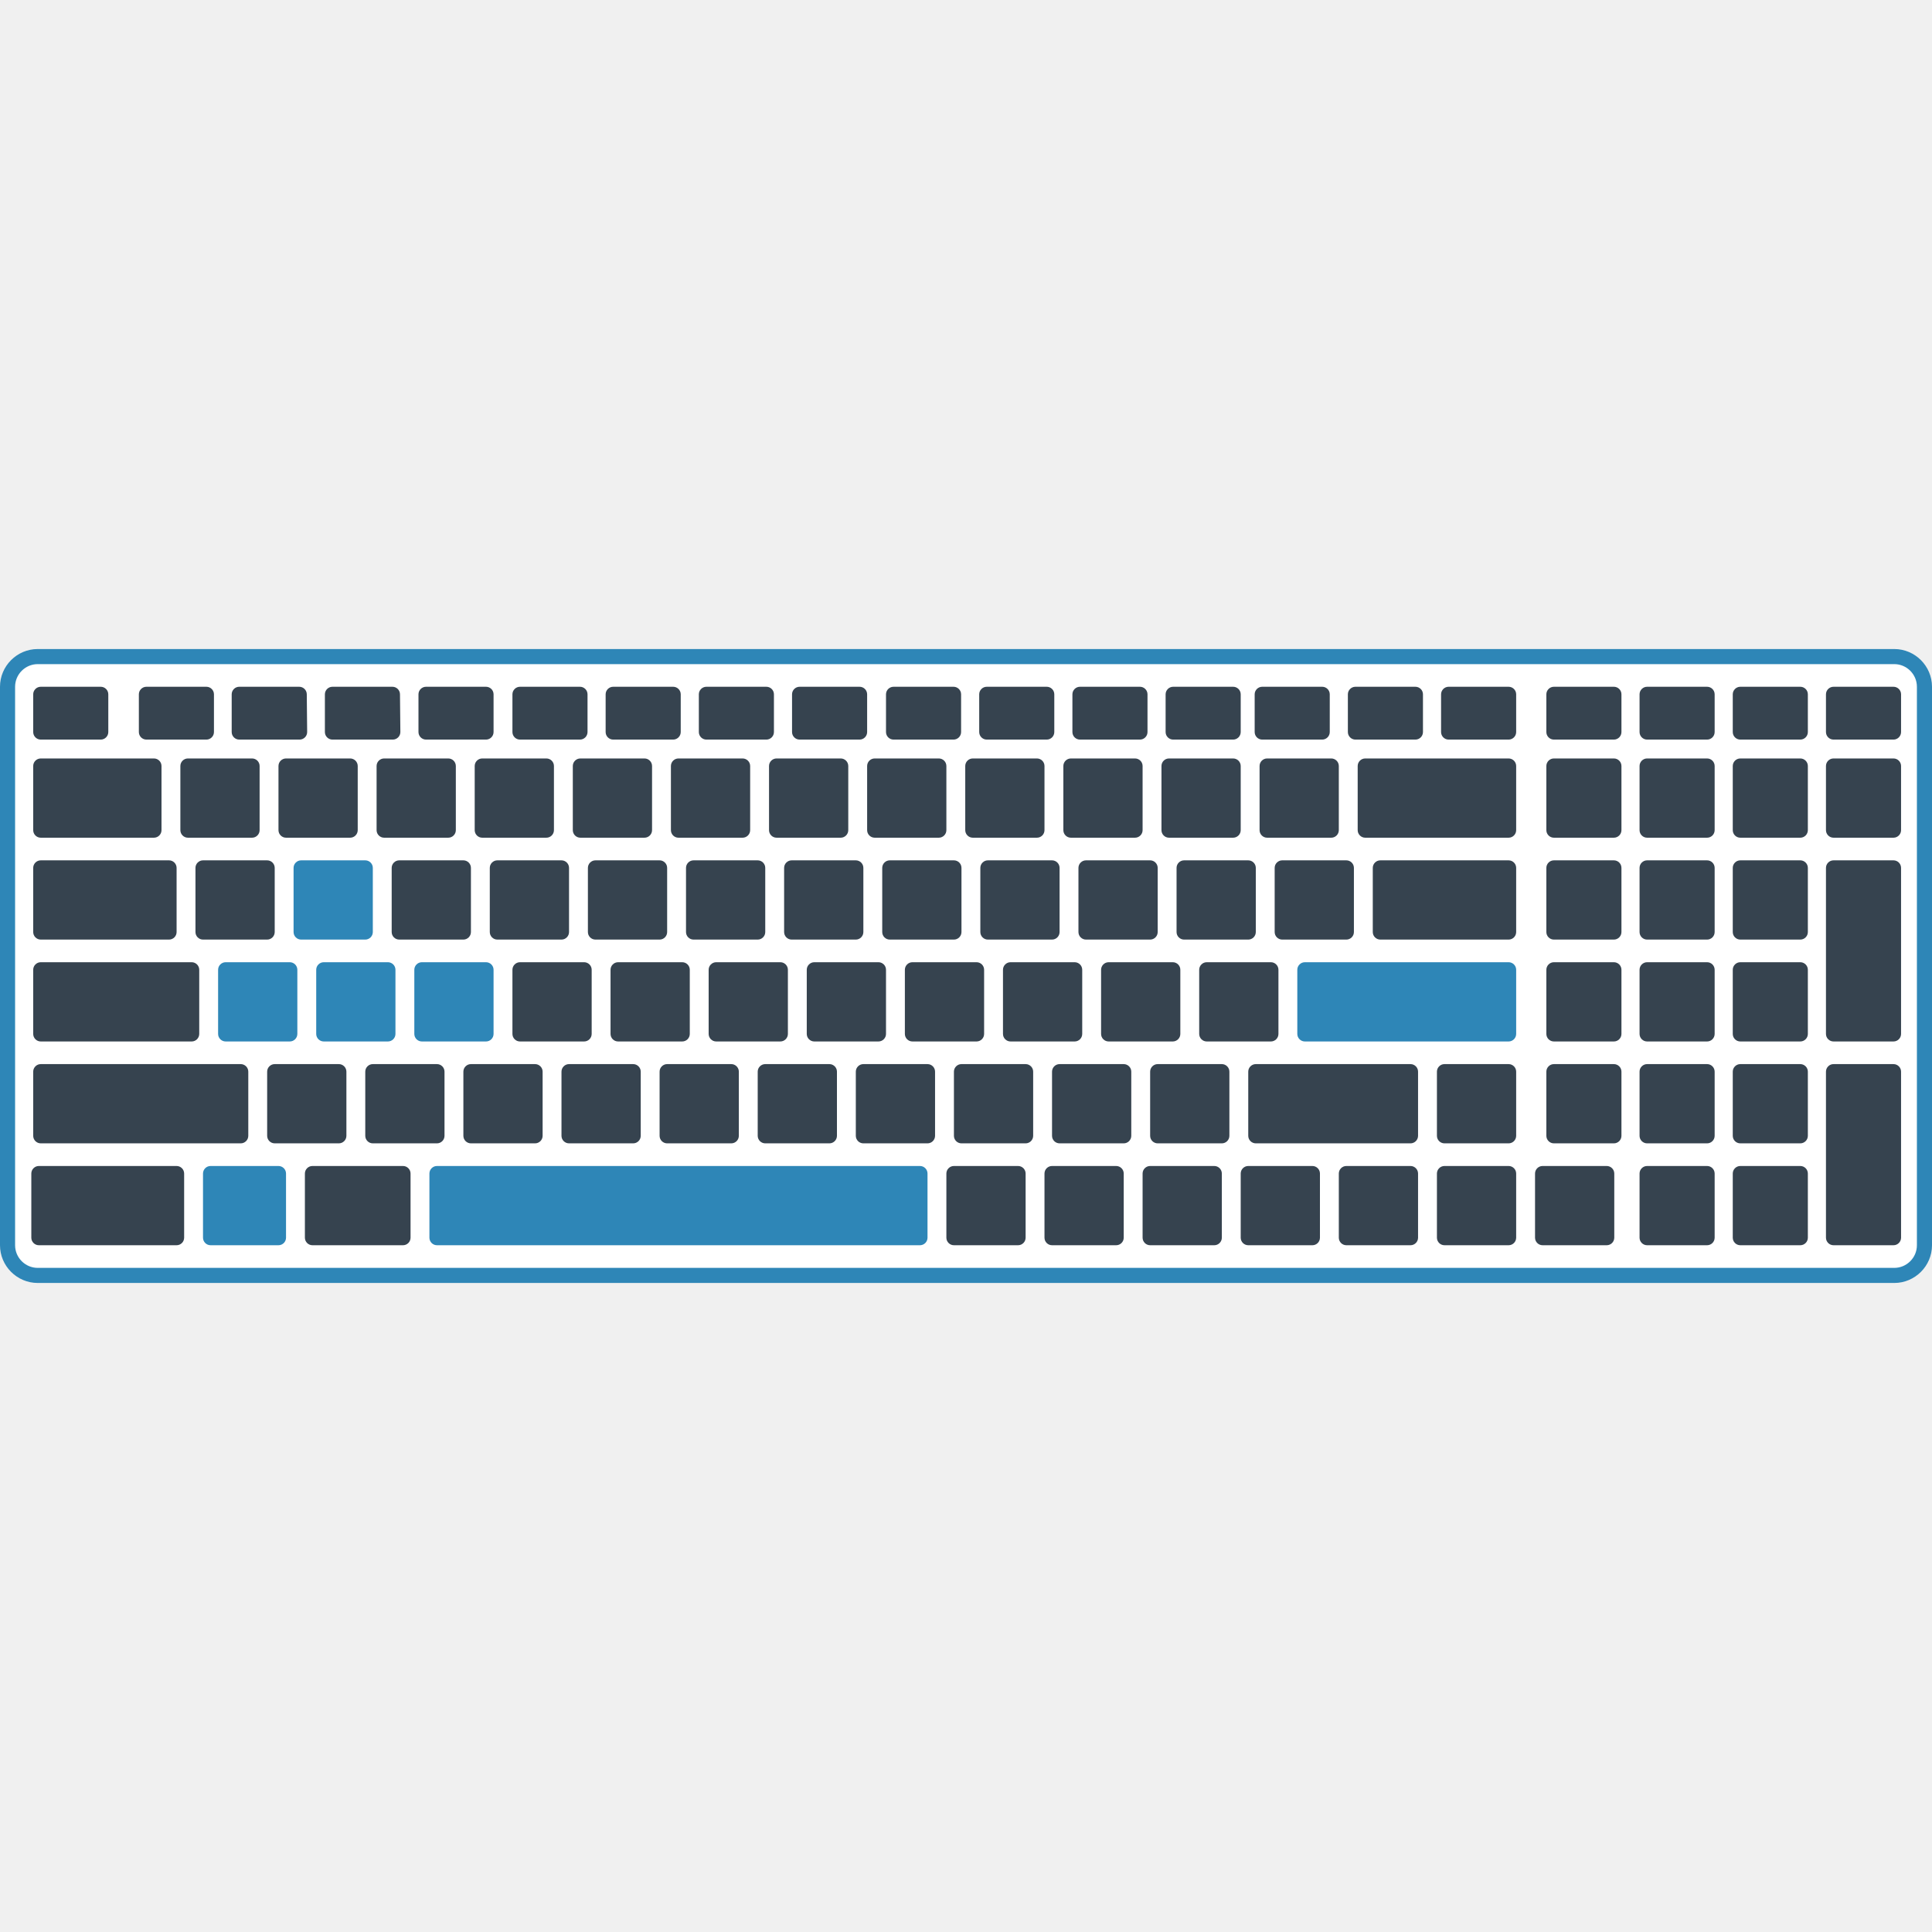
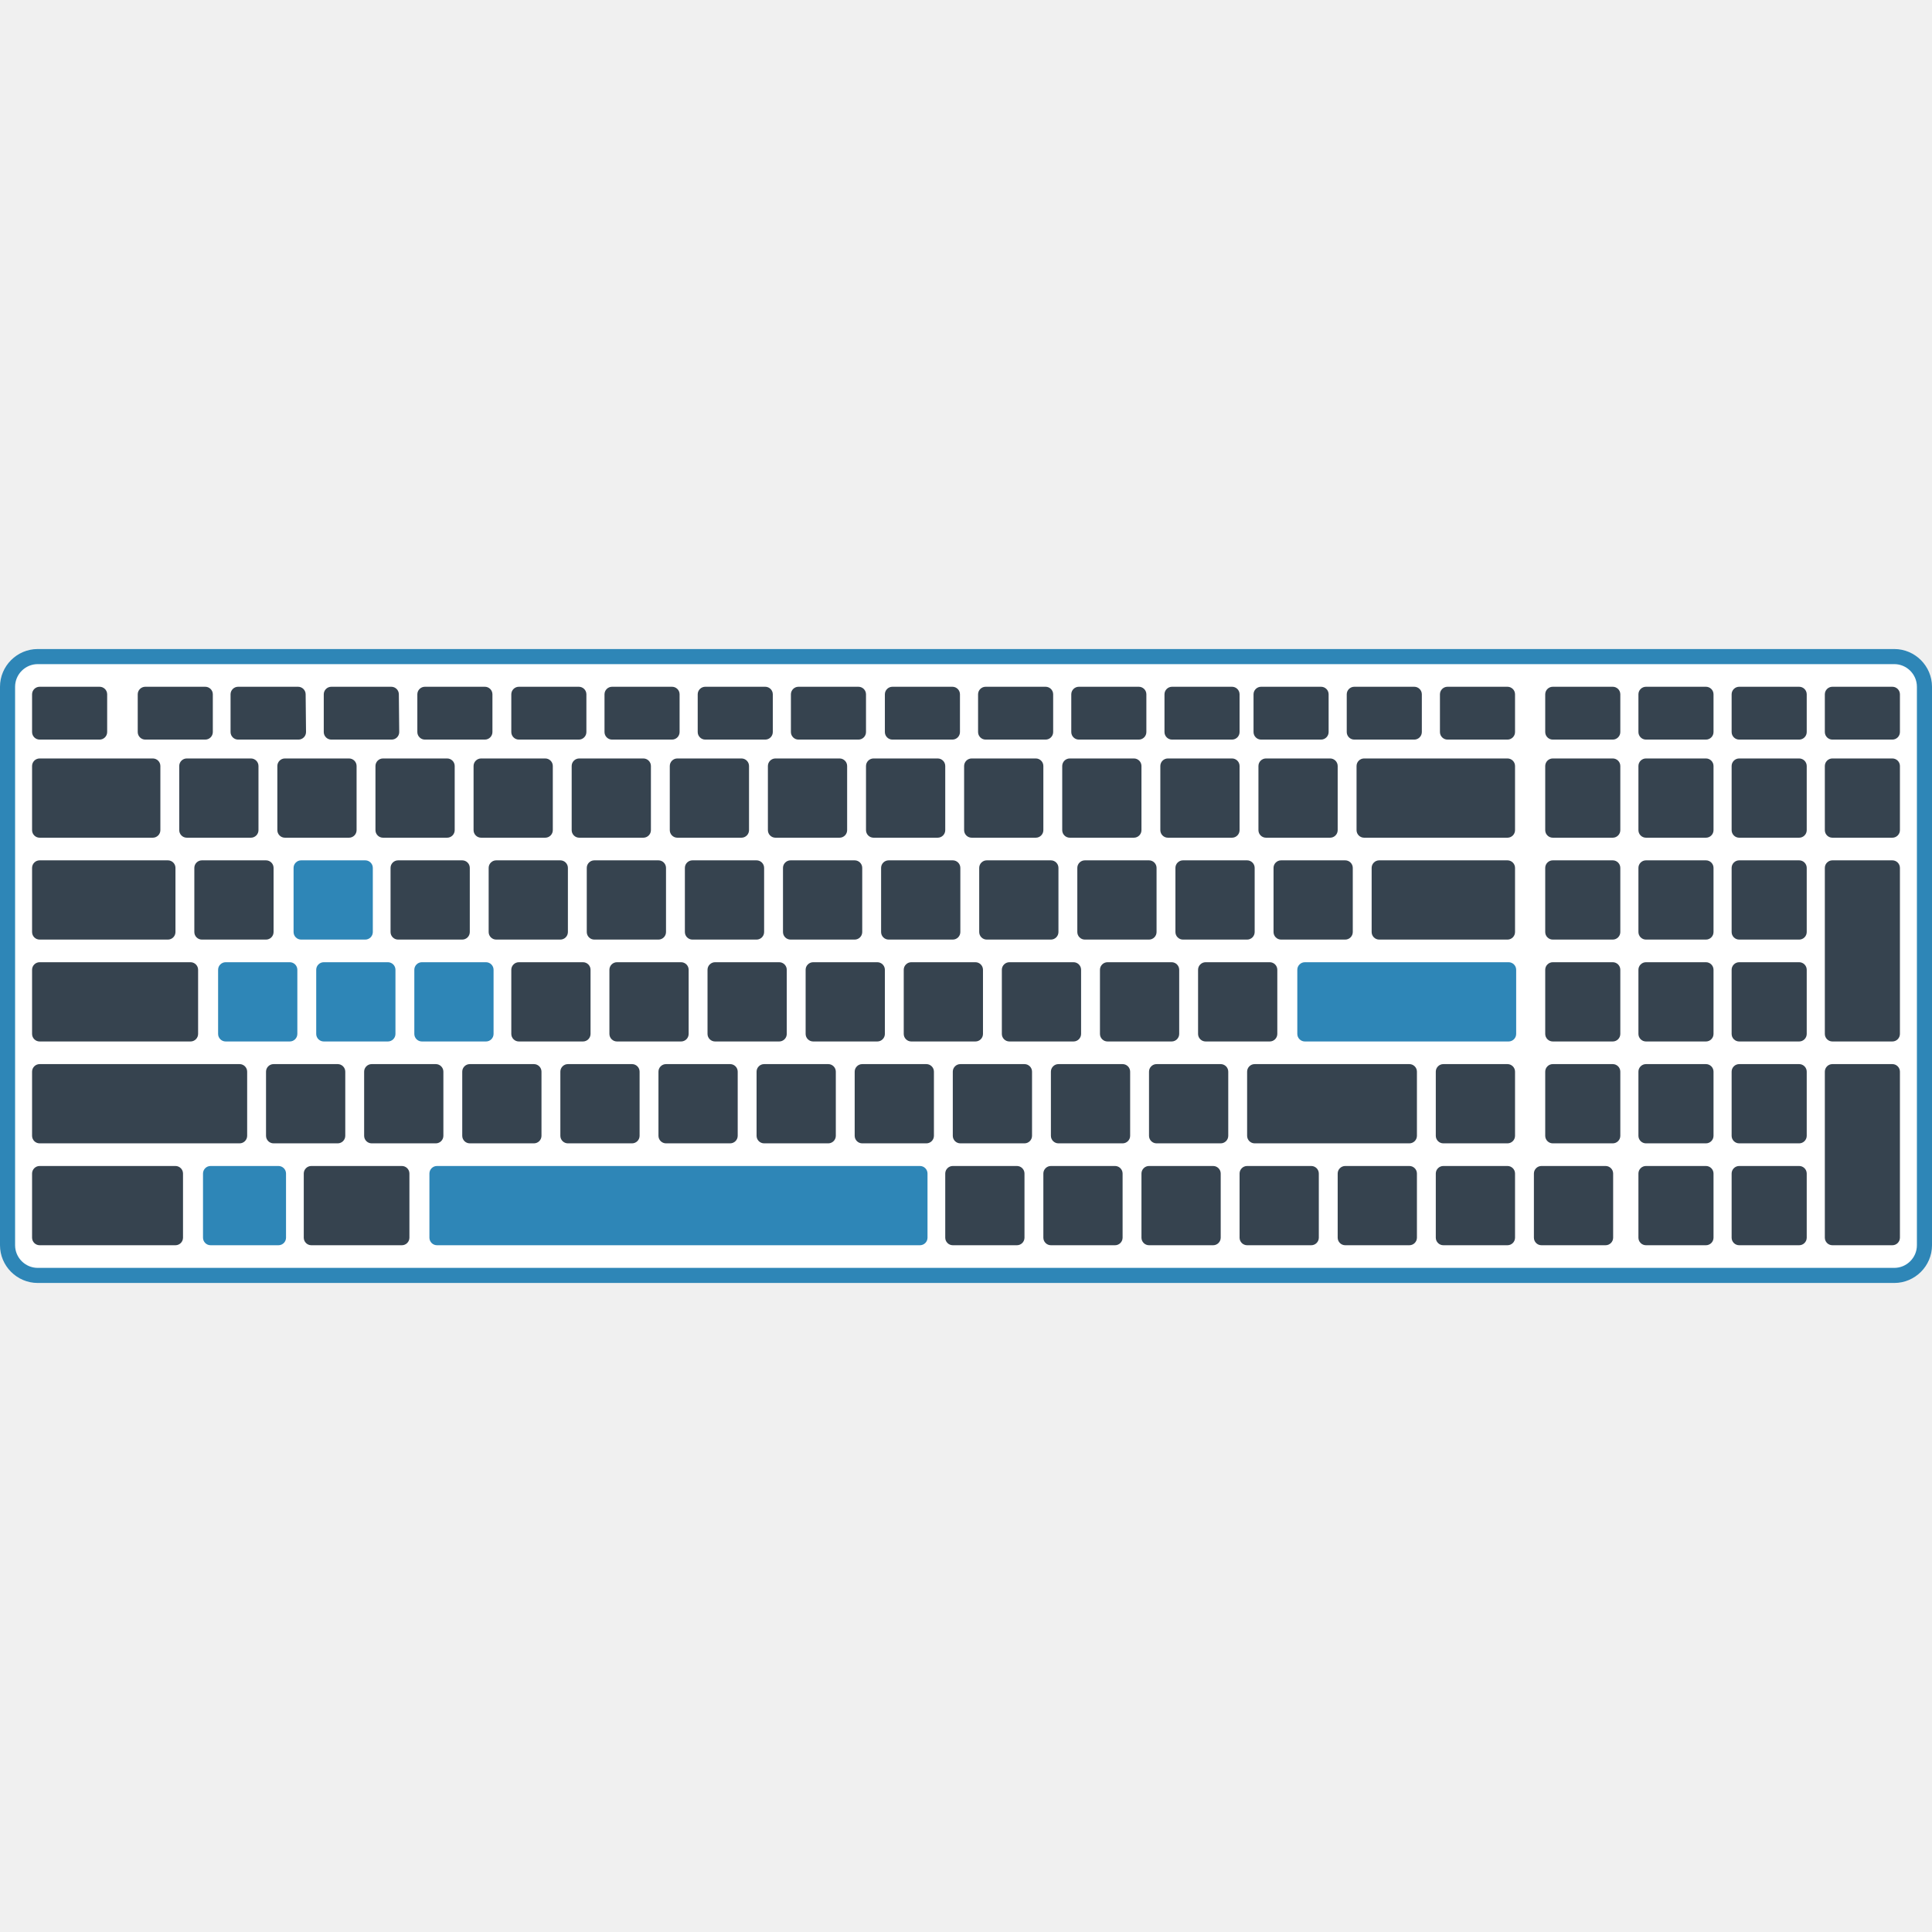
<svg xmlns="http://www.w3.org/2000/svg" version="1.1" id="Layer_1" x="0" y="0" viewBox="0 0 512 512" xml:space="preserve">
  <style type="text/css">.st1{fill:#2e86b7}</style>
  <path d="M10 338c-4.4 0-8-3.6-8-8V182c0-4.4 3.6-8 8-8h492c4.4 0 8 3.6 8 8v148c0 4.4-3.6 8-8 8H10z" fill="#fff" />
  <path class="st1" d="M502 176c3.3 0 6 2.7 6 6v148c0 3.3-2.7 6-6 6H10c-3.3 0-6-2.7-6-6V182c0-3.3 2.7-6 6-6h492m0-4H10c-5.5 0-10 4.5-10 10v148c0 5.5 4.5 10 10 10h492c5.5 0 10-4.5 10-10V182c0-5.5-4.5-10-10-10z" />
-   <path d="M328.8 220c0 1.1-.9 2-2 2h-17c-1.1 0-2-.9-2-2v-17c0-1.1.9-2 2-2h17c1.1 0 2 .9 2 2v17zm-26 0c0 1.1-.9 2-2 2h-17c-1.1 0-2-.9-2-2v-17c0-1.1.9-2 2-2h17c1.1 0 2 .9 2 2v17zm-26 0c0 1.1-.9 2-2 2h-17c-1.1 0-2-.9-2-2v-17c0-1.1.9-2 2-2h17c1.1 0 2 .9 2 2v17zm-26 0c0 1.1-.9 2-2 2h-17c-1.1 0-2-.9-2-2v-17c0-1.1.9-2 2-2h17c1.1 0 2 .9 2 2v17zm-26 0c0 1.1-.9 2-2 2h-17c-1.1 0-2-.9-2-2v-17c0-1.1.9-2 2-2h17c1.1 0 2 .9 2 2v17zm-26 0c0 1.1-.9 2-2 2h-17c-1.1 0-2-.9-2-2v-17c0-1.1.9-2 2-2h17c1.1 0 2 .9 2 2v17zm-26 0c0 1.1-.9 2-2 2h-17c-1.1 0-2-.9-2-2v-17c0-1.1.9-2 2-2h17c1.1 0 2 .9 2 2v17zm-26 0c0 1.1-.9 2-2 2h-17c-1.1 0-2-.9-2-2v-17c0-1.1.9-2 2-2h17c1.1 0 2 .9 2 2v17zm-26 0c0 1.1-.9 2-2 2h-17c-1.1 0-2-.9-2-2v-17c0-1.1.9-2 2-2h17c1.1 0 2 .9 2 2v17zm-26 0c0 1.1-.9 2-2 2h-17c-1.1 0-2-.9-2-2v-17c0-1.1.9-2 2-2h17c1.1 0 2 .9 2 2v17zm-26 0c0 1.1-.9 2-2 2h-17c-1.1 0-2-.9-2-2v-17c0-1.1.9-2 2-2h17c1.1 0 2 .9 2 2v17zm-26 0c0 1.1-.9 2-2 2h-30c-1.1 0-2-.9-2-2v-17c0-1.1.9-2 2-2h30c1.1 0 2 .9 2 2v17zm312 0c0 1.1-.9 2-2 2h-17c-1.1 0-2-.9-2-2v-17c0-1.1.9-2 2-2h17c1.1 0 2 .9 2 2v17zm47 0c0 1.1-.9 2-2 2h-38c-1.1 0-2-.9-2-2v-17c0-1.1.9-2 2-2h38c1.1 0 2 .9 2 2v17zm-69 27c0 1.1-.9 2-2 2h-17c-1.1 0-2-.9-2-2v-17c0-1.1.9-2 2-2h17c1.1 0 2 .9 2 2v17zm-26 0c0 1.1-.9 2-2 2h-17c-1.1 0-2-.9-2-2v-17c0-1.1.9-2 2-2h17c1.1 0 2 .9 2 2v17zm-52 0c0 1.1-.9 2-2 2h-17c-1.1 0-2-.9-2-2v-17c0-1.1.9-2 2-2h17c1.1 0 2 .9 2 2v17zm-26 0c0 1.1-.9 2-2 2h-17c-1.1 0-2-.9-2-2v-17c0-1.1.9-2 2-2h17c1.1 0 2 .9 2 2v17zm-26 0c0 1.1-.9 2-2 2h-17c-1.1 0-2-.9-2-2v-17c0-1.1.9-2 2-2h17c1.1 0 2 .9 2 2v17zm-26 0c0 1.1-.9 2-2 2h-17c-1.1 0-2-.9-2-2v-17c0-1.1.9-2 2-2h17c1.1 0 2 .9 2 2v17zm-26 0c0 1.1-.9 2-2 2h-17c-1.1 0-2-.9-2-2v-17c0-1.1.9-2 2-2h17c1.1 0 2 .9 2 2v17zm-26 0c0 1.1-.9 2-2 2h-17c-1.1 0-2-.9-2-2v-17c0-1.1.9-2 2-2h17c1.1 0 2 .9 2 2v17zm-52 0c0 1.1-.9 2-2 2h-17c-1.1 0-2-.9-2-2v-17c0-1.1.9-2 2-2h17c1.1 0 2 .9 2 2v17zm-26 0c0 1.1-.9 2-2 2h-34c-1.1 0-2-.9-2-2v-17c0-1.1.9-2 2-2h34c1.1 0 2 .9 2 2v17zm312 0c0 1.1-.9 2-2 2h-17c-1.1 0-2-.9-2-2v-17c0-1.1.9-2 2-2h17c1.1 0 2 .9 2 2v17zm43 0c0 1.1-.9 2-2 2h-34c-1.1 0-2-.9-2-2v-17c0-1.1.9-2 2-2h34c1.1 0 2 .9 2 2v17zm-121 0c0 1.1-.9 2-2 2h-17c-1.1 0-2-.9-2-2v-17c0-1.1.9-2 2-2h17c1.1 0 2 .9 2 2v17zm58 27c0 1.1-.9 2-2 2h-17c-1.1 0-2-.9-2-2v-17c0-1.1.9-2 2-2h17c1.1 0 2 .9 2 2v17zm-26 0c0 1.1-.9 2-2 2h-17c-1.1 0-2-.9-2-2v-17c0-1.1.9-2 2-2h17c1.1 0 2 .9 2 2v17zm-52 0c0 1.1-.9 2-2 2h-17c-1.1 0-2-.9-2-2v-17c0-1.1.9-2 2-2h17c1.1 0 2 .9 2 2v17zm-26 0c0 1.1-.9 2-2 2h-17c-1.1 0-2-.9-2-2v-17c0-1.1.9-2 2-2h17c1.1 0 2 .9 2 2v17zm-26 0c0 1.1-.9 2-2 2h-17c-1.1 0-2-.9-2-2v-17c0-1.1.9-2 2-2h17c1.1 0 2 .9 2 2v17zm-26 0c0 1.1-.9 2-2 2h-17c-1.1 0-2-.9-2-2v-17c0-1.1.9-2 2-2h17c1.1 0 2 .9 2 2v17zm-26 0c0 1.1-.9 2-2 2h-17c-1.1 0-2-.9-2-2v-17c0-1.1.9-2 2-2h17c1.1 0 2 .9 2 2v17zm-104 0c0 1.1-.9 2-2 2h-40c-1.1 0-2-.9-2-2v-17c0-1.1.9-2 2-2h40c1.1 0 2 .9 2 2v17zm234 0c0 1.1-.9 2-2 2h-17c-1.1 0-2-.9-2-2v-17c0-1.1.9-2 2-2h17c1.1 0 2 .9 2 2v17zm39 27c0 1.1-.9 2-2 2h-17c-1.1 0-2-.9-2-2v-17c0-1.1.9-2 2-2h17c1.1 0 2 .9 2 2v17zm-52 0c0 1.1-.9 2-2 2h-17c-1.1 0-2-.9-2-2v-17c0-1.1.9-2 2-2h17c1.1 0 2 .9 2 2v17zm-26 0c0 1.1-.9 2-2 2h-17c-1.1 0-2-.9-2-2v-17c0-1.1.9-2 2-2h17c1.1 0 2 .9 2 2v17zm-26 0c0 1.1-.9 2-2 2h-17c-1.1 0-2-.9-2-2v-17c0-1.1.9-2 2-2h17c1.1 0 2 .9 2 2v17zm-26 0c0 1.1-.9 2-2 2h-17c-1.1 0-2-.9-2-2v-17c0-1.1.9-2 2-2h17c1.1 0 2 .9 2 2v17zm-26 0c0 1.1-.9 2-2 2h-17c-1.1 0-2-.9-2-2v-17c0-1.1.9-2 2-2h17c1.1 0 2 .9 2 2v17zm-26 0c0 1.1-.9 2-2 2h-17c-1.1 0-2-.9-2-2v-17c0-1.1.9-2 2-2h17c1.1 0 2 .9 2 2v17zm-26 0c0 1.1-.9 2-2 2h-17c-1.1 0-2-.9-2-2v-17c0-1.1.9-2 2-2h17c1.1 0 2 .9 2 2v17zm-26 0c0 1.1-.9 2-2 2h-17c-1.1 0-2-.9-2-2v-17c0-1.1.9-2 2-2h17c1.1 0 2 .9 2 2v17zm-26 0c0 1.1-.9 2-2 2h-53c-1.1 0-2-.9-2-2v-17c0-1.1.9-2 2-2h53c1.1 0 2 .9 2 2v17zm310 0c0 1.1-.9 2-2 2h-41c-1.1 0-2-.9-2-2v-17c0-1.1.9-2 2-2h41c1.1 0 2 .9 2 2v17zm-76 0c0 1.1-.9 2-2 2h-17c-1.1 0-2-.9-2-2v-17c0-1.1.9-2 2-2h17c1.1 0 2 .9 2 2v17zm102-17c0-1.1-.9-2-2-2h-17c-1.1 0-2 .9-2 2v17c0 1.1.9 2 2 2h17c1.1 0 2-.9 2-2v-17zm-78 44c0 1.1-.9 2-2 2h-17c-1.1 0-2-.9-2-2v-17c0-1.1.9-2 2-2h17c1.1 0 2 .9 2 2v17zm-52 0c0 1.1-.9 2-2 2h-17c-1.1 0-2-.9-2-2v-17c0-1.1.9-2 2-2h17c1.1 0 2 .9 2 2v17zm-163 0c0 1.1-.9 2-2 2h-24c-1.1 0-2-.9-2-2v-17c0-1.1.9-2 2-2h24c1.1 0 2 .9 2 2v17zm-60 0c0 1.1-.9 2-2 2H10.3c-1.1 0-2-.9-2-2v-17c0-1.1.9-2 2-2h36.5c1.1 0 2 .9 2 2v17zm249 0c0 1.1-.9 2-2 2h-17c-1.1 0-2-.9-2-2v-17c0-1.1.9-2 2-2h17c1.1 0 2 .9 2 2v17zm104-17c0-1.1-.9-2-2-2h-17c-1.1 0-2 .9-2 2v17c0 1.1.9 2 2 2h17c1.1 0 2-.9 2-2v-17zm-26 0c0-1.1-.9-2-2-2h-17c-1.1 0-2 .9-2 2v17c0 1.1.9 2 2 2h17c1.1 0 2-.9 2-2v-17zm-26 0c0-1.1-.9-2-2-2h-17c-1.1 0-2 .9-2 2v17c0 1.1.9 2 2 2h17c1.1 0 2-.9 2-2v-17zm78 0c0-1.1-.9-2-2-2h-17c-1.1 0-2 .9-2 2v17c0 1.1.9 2 2 2h17c1.1 0 2-.9 2-2v-17zm-297-117c0 1.1-.9 2-2 2h-15.9c-1.1 0-2-.9-2-2v-10c0-1.1.9-2 2-2h15.9c1.1 0 2 .9 2 2v10zm-24.7 0c0 1.1-.9 2-2 2h-16c-1.1 0-2-.9-2-2v-10c0-1.1.9-2 2-2H104c1.1 0 2 .9 2 2l.1 10zm-24.7 0c0 1.1-.9 2-2 2h-16c-1.1 0-2-.9-2-2v-10c0-1.1.9-2 2-2h15.9c1.1 0 2 .9 2 2l.1 10zm-24.7 0c0 1.1-.9 2-2 2H38.8c-1.1 0-2-.9-2-2v-10c0-1.1.9-2 2-2h15.9c1.1 0 2 .9 2 2v10zm-28 0c0 1.1-.9 2-2 2H10.8c-1.1 0-2-.9-2-2v-10c0-1.1.9-2 2-2h15.9c1.1 0 2 .9 2 2v10zm201.1 0c0 1.1-.9 2-2 2h-15.9c-1.1 0-2-.9-2-2v-10c0-1.1.9-2 2-2h15.9c1.1 0 2 .9 2 2v10zm-24.7 0c0 1.1-.9 2-2 2h-15.9c-1.1 0-2-.9-2-2v-10c0-1.1.9-2 2-2h15.9c1.1 0 2 .9 2 2v10zm-24.7 0c0 1.1-.9 2-2 2h-15.9c-1.1 0-2-.9-2-2v-10c0-1.1.9-2 2-2h15.9c1.1 0 2 .9 2 2v10zm-24.7 0c0 1.1-.9 2-2 2h-15.9c-1.1 0-2-.9-2-2v-10c0-1.1.9-2 2-2h15.9c1.1 0 2 .9 2 2v10zm173.1 0c0 1.1-.9 2-2 2h-15.9c-1.1 0-2-.9-2-2v-10c0-1.1.9-2 2-2h15.9c1.1 0 2 .9 2 2v10zm-24.7 0c0 1.1-.9 2-2 2h-15.9c-1.1 0-2-.9-2-2v-10c0-1.1.9-2 2-2h15.9c1.1 0 2 .9 2 2v10zm-24.7 0c0 1.1-.9 2-2 2h-15.9c-1.1 0-2-.9-2-2v-10c0-1.1.9-2 2-2h15.9c1.1 0 2 .9 2 2v10zm-24.7 0c0 1.1-.9 2-2 2h-15.9c-1.1 0-2-.9-2-2v-10c0-1.1.9-2 2-2h15.9c1.1 0 2 .9 2 2v10zm147.1 0c0 1.1-.9 2-2 2h-15.9c-1.1 0-2-.9-2-2v-10c0-1.1.9-2 2-2h15.9c1.1 0 2 .9 2 2v10zm-24.7 0c0 1.1-.9 2-2 2h-15.9c-1.1 0-2-.9-2-2v-10c0-1.1.9-2 2-2h15.9c1.1 0 2 .9 2 2v10zm-24.7 0c0 1.1-.9 2-2 2h-15.9c-1.1 0-2-.9-2-2v-10c0-1.1.9-2 2-2h15.9c1.1 0 2 .9 2 2v10zm151.4 0c0 1.1-.9 2-2 2h-15.9c-1.1 0-2-.9-2-2v-10c0-1.1.9-2 2-2h15.9c1.1 0 2 .9 2 2v10zm-24.7 0c0 1.1-.9 2-2 2h-15.9c-1.1 0-2-.9-2-2v-10c0-1.1.9-2 2-2h15.9c1.1 0 2 .9 2 2v10zm-24.7 0c0 1.1-.9 2-2 2h-15.9c-1.1 0-2-.9-2-2v-10c0-1.1.9-2 2-2h15.9c1.1 0 2 .9 2 2v10zm-24.7 0c0 1.1-.9 2-2 2h-15.9c-1.1 0-2-.9-2-2v-10c0-1.1.9-2 2-2h15.9c1.1 0 2 .9 2 2v10zm49.4 26c0 1.1-.9 2-2 2h-15.9c-1.1 0-2-.9-2-2v-17c0-1.1.9-2 2-2h15.9c1.1 0 2 .9 2 2v17zm-24.7 0c0 1.1-.9 2-2 2h-15.9c-1.1 0-2-.9-2-2v-17c0-1.1.9-2 2-2h15.9c1.1 0 2 .9 2 2v17zm-24.7 0c0 1.1-.9 2-2 2h-15.9c-1.1 0-2-.9-2-2v-17c0-1.1.9-2 2-2h15.9c1.1 0 2 .9 2 2v17zm74.1 0c0 1.1-.9 2-2 2h-15.9c-1.1 0-2-.9-2-2v-17c0-1.1.9-2 2-2h15.9c1.1 0 2 .9 2 2v17zm-24.7 27c0 1.1-.9 2-2 2h-15.9c-1.1 0-2-.9-2-2v-17c0-1.1.9-2 2-2h15.9c1.1 0 2 .9 2 2v17zm-24.7 0c0 1.1-.9 2-2 2h-15.9c-1.1 0-2-.9-2-2v-17c0-1.1.9-2 2-2h15.9c1.1 0 2 .9 2 2v17zm-24.7 0c0 1.1-.9 2-2 2h-15.9c-1.1 0-2-.9-2-2v-17c0-1.1.9-2 2-2h15.9c1.1 0 2 .9 2 2v17zm74.1 27c0 1.1-.9 2-2 2h-15.9c-1.1 0-2-.9-2-2v-44c0-1.1.9-2 2-2h15.9c1.1 0 2 .9 2 2v44zm-24.7 0c0 1.1-.9 2-2 2h-15.9c-1.1 0-2-.9-2-2v-17c0-1.1.9-2 2-2h15.9c1.1 0 2 .9 2 2v17zm-24.7 0c0 1.1-.9 2-2 2h-15.9c-1.1 0-2-.9-2-2v-17c0-1.1.9-2 2-2h15.9c1.1 0 2 .9 2 2v17zm-24.7 0c0 1.1-.9 2-2 2h-15.9c-1.1 0-2-.9-2-2v-17c0-1.1.9-2 2-2h15.9c1.1 0 2 .9 2 2v17zm49.4 27c0 1.1-.9 2-2 2h-15.9c-1.1 0-2-.9-2-2v-17c0-1.1.9-2 2-2h15.9c1.1 0 2 .9 2 2v17zm-24.7 0c0 1.1-.9 2-2 2h-15.9c-1.1 0-2-.9-2-2v-17c0-1.1.9-2 2-2h15.9c1.1 0 2 .9 2 2v17zm-24.7 0c0 1.1-.9 2-2 2h-15.9c-1.1 0-2-.9-2-2v-17c0-1.1.9-2 2-2h15.9c1.1 0 2 .9 2 2v17zm74.1 27c0 1.1-.9 2-2 2h-15.9c-1.1 0-2-.9-2-2v-44c0-1.1.9-2 2-2h15.9c1.1 0 2 .9 2 2v44zm-24.7 0c0 1.1-.9 2-2 2h-15.9c-1.1 0-2-.9-2-2v-17c0-1.1.9-2 2-2h15.9c1.1 0 2 .9 2 2v17zm-24.7 0c0 1.1-.9 2-2 2h-15.9c-1.1 0-2-.9-2-2v-17c0-1.1.9-2 2-2h15.9c1.1 0 2 .9 2 2v17z" fill="#36434f" />
+   <path d="M328.5 220c0 1.1-.9 2-2 2h-17c-1.1 0-2-.9-2-2v-17c0-1.1.9-2 2-2h17c1.1 0 2 .9 2 2v17zm-26 0c0 1.1-.9 2-2 2h-17c-1.1 0-2-.9-2-2v-17c0-1.1.9-2 2-2h17c1.1 0 2 .9 2 2v17zm-26 0c0 1.1-.9 2-2 2h-17c-1.1 0-2-.9-2-2v-17c0-1.1.9-2 2-2h17c1.1 0 2 .9 2 2v17zm-26 0c0 1.1-.9 2-2 2h-17c-1.1 0-2-.9-2-2v-17c0-1.1.9-2 2-2h17c1.1 0 2 .9 2 2v17zm-26 0c0 1.1-.9 2-2 2h-17c-1.1 0-2-.9-2-2v-17c0-1.1.9-2 2-2h17c1.1 0 2 .9 2 2v17zm-26 0c0 1.1-.9 2-2 2h-17c-1.1 0-2-.9-2-2v-17c0-1.1.9-2 2-2h17c1.1 0 2 .9 2 2v17zm-26 0c0 1.1-.9 2-2 2h-17c-1.1 0-2-.9-2-2v-17c0-1.1.9-2 2-2h17c1.1 0 2 .9 2 2v17zm-26 0c0 1.1-.9 2-2 2h-17c-1.1 0-2-.9-2-2v-17c0-1.1.9-2 2-2h17c1.1 0 2 .9 2 2v17zm-26 0c0 1.1-.9 2-2 2h-17c-1.1 0-2-.9-2-2v-17c0-1.1.9-2 2-2h17c1.1 0 2 .9 2 2v17zm-26 0c0 1.1-.9 2-2 2h-17c-1.1 0-2-.9-2-2v-17c0-1.1.9-2 2-2h17c1.1 0 2 .9 2 2v17zm-26 0c0 1.1-.9 2-2 2h-17c-1.1 0-2-.9-2-2v-17c0-1.1.9-2 2-2h17c1.1 0 2 .9 2 2v17zm-26 0c0 1.1-.9 2-2 2h-30c-1.1 0-2-.9-2-2v-17c0-1.1.9-2 2-2h30c1.1 0 2 .9 2 2v17zm312 0c0 1.1-.9 2-2 2h-17c-1.1 0-2-.9-2-2v-17c0-1.1.9-2 2-2h17c1.1 0 2 .9 2 2v17zm47 0c0 1.1-.9 2-2 2h-38c-1.1 0-2-.9-2-2v-17c0-1.1.9-2 2-2h38c1.1 0 2 .9 2 2v17zm-69 27c0 1.1-.9 2-2 2h-17c-1.1 0-2-.9-2-2v-17c0-1.1.9-2 2-2h17c1.1 0 2 .9 2 2v17zm-26 0c0 1.1-.9 2-2 2h-17c-1.1 0-2-.9-2-2v-17c0-1.1.9-2 2-2h17c1.1 0 2 .9 2 2v17zm-52 0c0 1.1-.9 2-2 2h-17c-1.1 0-2-.9-2-2v-17c0-1.1.9-2 2-2h17c1.1 0 2 .9 2 2v17zm-26 0c0 1.1-.9 2-2 2h-17c-1.1 0-2-.9-2-2v-17c0-1.1.9-2 2-2h17c1.1 0 2 .9 2 2v17zm-26 0c0 1.1-.9 2-2 2h-17c-1.1 0-2-.9-2-2v-17c0-1.1.9-2 2-2h17c1.1 0 2 .9 2 2v17zm-26 0c0 1.1-.9 2-2 2h-17c-1.1 0-2-.9-2-2v-17c0-1.1.9-2 2-2h17c1.1 0 2 .9 2 2v17zm-26 0c0 1.1-.9 2-2 2h-17c-1.1 0-2-.9-2-2v-17c0-1.1.9-2 2-2h17c1.1 0 2 .9 2 2v17zm-26 0c0 1.1-.9 2-2 2h-17c-1.1 0-2-.9-2-2v-17c0-1.1.9-2 2-2h17c1.1 0 2 .9 2 2v17zm-52 0c0 1.1-.9 2-2 2h-17c-1.1 0-2-.9-2-2v-17c0-1.1.9-2 2-2h17c1.1 0 2 .9 2 2v17zm-26 0c0 1.1-.9 2-2 2h-34c-1.1 0-2-.9-2-2v-17c0-1.1.9-2 2-2h34c1.1 0 2 .9 2 2v17zm312 0c0 1.1-.9 2-2 2h-17c-1.1 0-2-.9-2-2v-17c0-1.1.9-2 2-2h17c1.1 0 2 .9 2 2v17zm43 0c0 1.1-.9 2-2 2h-34c-1.1 0-2-.9-2-2v-17c0-1.1.9-2 2-2h34c1.1 0 2 .9 2 2v17zm-121 0c0 1.1-.9 2-2 2h-17c-1.1 0-2-.9-2-2v-17c0-1.1.9-2 2-2h17c1.1 0 2 .9 2 2v17zm58 27c0 1.1-.9 2-2 2h-17c-1.1 0-2-.9-2-2v-17c0-1.1.9-2 2-2h17c1.1 0 2 .9 2 2v17zm-26 0c0 1.1-.9 2-2 2h-17c-1.1 0-2-.9-2-2v-17c0-1.1.9-2 2-2h17c1.1 0 2 .9 2 2v17zm-52 0c0 1.1-.9 2-2 2h-17c-1.1 0-2-.9-2-2v-17c0-1.1.9-2 2-2h17c1.1 0 2 .9 2 2v17zm-26 0c0 1.1-.9 2-2 2h-17c-1.1 0-2-.9-2-2v-17c0-1.1.9-2 2-2h17c1.1 0 2 .9 2 2v17zm-26 0c0 1.1-.9 2-2 2h-17c-1.1 0-2-.9-2-2v-17c0-1.1.9-2 2-2h17c1.1 0 2 .9 2 2v17zm-26 0c0 1.1-.9 2-2 2h-17c-1.1 0-2-.9-2-2v-17c0-1.1.9-2 2-2h17c1.1 0 2 .9 2 2v17zm-26 0c0 1.1-.9 2-2 2h-17c-1.1 0-2-.9-2-2v-17c0-1.1.9-2 2-2h17c1.1 0 2 .9 2 2v17zm-104 0c0 1.1-.9 2-2 2h-40c-1.1 0-2-.9-2-2v-17c0-1.1.9-2 2-2h40c1.1 0 2 .9 2 2v17zm234 0c0 1.1-.9 2-2 2h-17c-1.1 0-2-.9-2-2v-17c0-1.1.9-2 2-2h17c1.1 0 2 .9 2 2v17zm39 27c0 1.1-.9 2-2 2h-17c-1.1 0-2-.9-2-2v-17c0-1.1.9-2 2-2h17c1.1 0 2 .9 2 2v17zm-52 0c0 1.1-.9 2-2 2h-17c-1.1 0-2-.9-2-2v-17c0-1.1.9-2 2-2h17c1.1 0 2 .9 2 2v17zm-26 0c0 1.1-.9 2-2 2h-17c-1.1 0-2-.9-2-2v-17c0-1.1.9-2 2-2h17c1.1 0 2 .9 2 2v17zm-26 0c0 1.1-.9 2-2 2h-17c-1.1 0-2-.9-2-2v-17c0-1.1.9-2 2-2h17c1.1 0 2 .9 2 2v17zm-26 0c0 1.1-.9 2-2 2h-17c-1.1 0-2-.9-2-2v-17c0-1.1.9-2 2-2h17c1.1 0 2 .9 2 2v17zm-26 0c0 1.1-.9 2-2 2h-17c-1.1 0-2-.9-2-2v-17c0-1.1.9-2 2-2h17c1.1 0 2 .9 2 2v17zm-26 0c0 1.1-.9 2-2 2h-17c-1.1 0-2-.9-2-2v-17c0-1.1.9-2 2-2h17c1.1 0 2 .9 2 2v17zm-26 0c0 1.1-.9 2-2 2h-17c-1.1 0-2-.9-2-2v-17c0-1.1.9-2 2-2h17c1.1 0 2 .9 2 2v17zm-26 0c0 1.1-.9 2-2 2h-17c-1.1 0-2-.9-2-2v-17c0-1.1.9-2 2-2h17c1.1 0 2 .9 2 2v17zm-26 0c0 1.1-.9 2-2 2h-53c-1.1 0-2-.9-2-2v-17c0-1.1.9-2 2-2h53c1.1 0 2 .9 2 2v17zm310 0c0 1.1-.9 2-2 2h-41c-1.1 0-2-.9-2-2v-17c0-1.1.9-2 2-2h41c1.1 0 2 .9 2 2v17zm-76 0c0 1.1-.9 2-2 2h-17c-1.1 0-2-.9-2-2v-17c0-1.1.9-2 2-2h17c1.1 0 2 .9 2 2v17zm102-17c0-1.1-.9-2-2-2h-17c-1.1 0-2 .9-2 2v17c0 1.1.9 2 2 2h17c1.1 0 2-.9 2-2v-17zm-78 44c0 1.1-.9 2-2 2h-17c-1.1 0-2-.9-2-2v-17c0-1.1.9-2 2-2h17c1.1 0 2 .9 2 2v17zm-52 0c0 1.1-.9 2-2 2h-17c-1.1 0-2-.9-2-2v-17c0-1.1.9-2 2-2h17c1.1 0 2 .9 2 2v17zm-163 0c0 1.1-.9 2-2 2h-24c-1.1 0-2-.9-2-2v-17c0-1.1.9-2 2-2h24c1.1 0 2 .9 2 2v17zm-60 0c0 1.1-.9 2-2 2h-36c-1.1 0-2-.9-2-2v-17c0-1.1.9-2 2-2h36c1.1 0 2 .9 2 2v17zm249 0c0 1.1-.9 2-2 2h-17c-1.1 0-2-.9-2-2v-17c0-1.1.9-2 2-2h17c1.1 0 2 .9 2 2v17zm104-17c0-1.1-.9-2-2-2h-17c-1.1 0-2 .9-2 2v17c0 1.1.9 2 2 2h17c1.1 0 2-.9 2-2v-17zm-26 0c0-1.1-.9-2-2-2h-17c-1.1 0-2 .9-2 2v17c0 1.1.9 2 2 2h17c1.1 0 2-.9 2-2v-17zm-26 0c0-1.1-.9-2-2-2h-17c-1.1 0-2 .9-2 2v17c0 1.1.9 2 2 2h17c1.1 0 2-.9 2-2v-17zm78 0c0-1.1-.9-2-2-2h-17c-1.1 0-2 .9-2 2v17c0 1.1.9 2 2 2h17c1.1 0 2-.9 2-2v-17zm-297-117c0 1.1-.9 2-2 2h-15.9c-1.1 0-2-.9-2-2v-10c0-1.1.9-2 2-2h15.9c1.1 0 2 .9 2 2v10zm-24.7 0c0 1.1-.9 2-2 2h-16c-1.1 0-2-.9-2-2v-10c0-1.1.9-2 2-2h15.9c1.1 0 2 .9 2 2l.1 10zm-24.7 0c0 1.1-.9 2-2 2h-16c-1.1 0-2-.9-2-2v-10c0-1.1.9-2 2-2H79c1.1 0 2 .9 2 2l.1 10zm-24.7 0c0 1.1-.9 2-2 2H38.5c-1.1 0-2-.9-2-2v-10c0-1.1.9-2 2-2h15.9c1.1 0 2 .9 2 2v10zm-28 0c0 1.1-.9 2-2 2H10.5c-1.1 0-2-.9-2-2v-10c0-1.1.9-2 2-2h15.9c1.1 0 2 .9 2 2v10zm201.1 0c0 1.1-.9 2-2 2h-15.9c-1.1 0-2-.9-2-2v-10c0-1.1.9-2 2-2h15.9c1.1 0 2 .9 2 2v10zm-24.7 0c0 1.1-.9 2-2 2h-15.9c-1.1 0-2-.9-2-2v-10c0-1.1.9-2 2-2h15.9c1.1 0 2 .9 2 2v10zm-24.7 0c0 1.1-.9 2-2 2h-15.9c-1.1 0-2-.9-2-2v-10c0-1.1.9-2 2-2h15.9c1.1 0 2 .9 2 2v10zm-24.7 0c0 1.1-.9 2-2 2h-15.9c-1.1 0-2-.9-2-2v-10c0-1.1.9-2 2-2h15.9c1.1 0 2 .9 2 2v10zm173.1 0c0 1.1-.9 2-2 2h-15.9c-1.1 0-2-.9-2-2v-10c0-1.1.9-2 2-2h15.9c1.1 0 2 .9 2 2v10zm-24.7 0c0 1.1-.9 2-2 2h-15.9c-1.1 0-2-.9-2-2v-10c0-1.1.9-2 2-2h15.9c1.1 0 2 .9 2 2v10zm-24.7 0c0 1.1-.9 2-2 2h-15.9c-1.1 0-2-.9-2-2v-10c0-1.1.9-2 2-2h15.9c1.1 0 2 .9 2 2v10zm-24.7 0c0 1.1-.9 2-2 2h-15.9c-1.1 0-2-.9-2-2v-10c0-1.1.9-2 2-2h15.9c1.1 0 2 .9 2 2v10zm147.1 0c0 1.1-.9 2-2 2h-15.9c-1.1 0-2-.9-2-2v-10c0-1.1.9-2 2-2h15.9c1.1 0 2 .9 2 2v10zm-24.7 0c0 1.1-.9 2-2 2h-15.9c-1.1 0-2-.9-2-2v-10c0-1.1.9-2 2-2h15.9c1.1 0 2 .9 2 2v10zm-24.7 0c0 1.1-.9 2-2 2h-15.9c-1.1 0-2-.9-2-2v-10c0-1.1.9-2 2-2h15.9c1.1 0 2 .9 2 2v10zm151.4 0c0 1.1-.9 2-2 2h-15.9c-1.1 0-2-.9-2-2v-10c0-1.1.9-2 2-2h15.9c1.1 0 2 .9 2 2v10zm-24.7 0c0 1.1-.9 2-2 2h-15.9c-1.1 0-2-.9-2-2v-10c0-1.1.9-2 2-2h15.9c1.1 0 2 .9 2 2v10zm-24.7 0c0 1.1-.9 2-2 2h-15.9c-1.1 0-2-.9-2-2v-10c0-1.1.9-2 2-2h15.9c1.1 0 2 .9 2 2v10zm-24.7 0c0 1.1-.9 2-2 2h-15.9c-1.1 0-2-.9-2-2v-10c0-1.1.9-2 2-2h15.9c1.1 0 2 .9 2 2v10zm49.4 26c0 1.1-.9 2-2 2h-15.9c-1.1 0-2-.9-2-2v-17c0-1.1.9-2 2-2h15.9c1.1 0 2 .9 2 2v17zm-24.7 0c0 1.1-.9 2-2 2h-15.9c-1.1 0-2-.9-2-2v-17c0-1.1.9-2 2-2h15.9c1.1 0 2 .9 2 2v17zm-24.7 0c0 1.1-.9 2-2 2h-15.9c-1.1 0-2-.9-2-2v-17c0-1.1.9-2 2-2h15.9c1.1 0 2 .9 2 2v17zm74.1 0c0 1.1-.9 2-2 2h-15.9c-1.1 0-2-.9-2-2v-17c0-1.1.9-2 2-2h15.9c1.1 0 2 .9 2 2v17zm-24.7 27c0 1.1-.9 2-2 2h-15.9c-1.1 0-2-.9-2-2v-17c0-1.1.9-2 2-2h15.9c1.1 0 2 .9 2 2v17zm-24.7 0c0 1.1-.9 2-2 2h-15.9c-1.1 0-2-.9-2-2v-17c0-1.1.9-2 2-2h15.9c1.1 0 2 .9 2 2v17zm-24.7 0c0 1.1-.9 2-2 2h-15.9c-1.1 0-2-.9-2-2v-17c0-1.1.9-2 2-2h15.9c1.1 0 2 .9 2 2v17zm74.1 27c0 1.1-.9 2-2 2h-15.9c-1.1 0-2-.9-2-2v-44c0-1.1.9-2 2-2h15.9c1.1 0 2 .9 2 2v44zm-24.7 0c0 1.1-.9 2-2 2h-15.9c-1.1 0-2-.9-2-2v-17c0-1.1.9-2 2-2h15.9c1.1 0 2 .9 2 2v17zm-24.7 0c0 1.1-.9 2-2 2h-15.9c-1.1 0-2-.9-2-2v-17c0-1.1.9-2 2-2h15.9c1.1 0 2 .9 2 2v17zm-24.7 0c0 1.1-.9 2-2 2h-15.9c-1.1 0-2-.9-2-2v-17c0-1.1.9-2 2-2h15.9c1.1 0 2 .9 2 2v17zm49.4 27c0 1.1-.9 2-2 2h-15.9c-1.1 0-2-.9-2-2v-17c0-1.1.9-2 2-2h15.9c1.1 0 2 .9 2 2v17zm-24.7 0c0 1.1-.9 2-2 2h-15.9c-1.1 0-2-.9-2-2v-17c0-1.1.9-2 2-2h15.9c1.1 0 2 .9 2 2v17zm-24.7 0c0 1.1-.9 2-2 2h-15.9c-1.1 0-2-.9-2-2v-17c0-1.1.9-2 2-2h15.9c1.1 0 2 .9 2 2v17zm74.1 27c0 1.1-.9 2-2 2h-15.9c-1.1 0-2-.9-2-2v-44c0-1.1.9-2 2-2h15.9c1.1 0 2 .9 2 2v44zm-24.7 0c0 1.1-.9 2-2 2h-15.9c-1.1 0-2-.9-2-2v-17c0-1.1.9-2 2-2h15.9c1.1 0 2 .9 2 2v17zm-24.7 0c0 1.1-.9 2-2 2h-15.9c-1.1 0-2-.9-2-2v-17c0-1.1.9-2 2-2h15.9c1.1 0 2 .9 2 2v17z" fill="#36434f" />
  <path class="st1" d="M98.8 247c0 1.1-.9 2-2 2h-17c-1.1 0-2-.9-2-2v-17c0-1.1.9-2 2-2h17c1.1 0 2 .9 2 2v17zm32 27c0 1.1-.9 2-2 2h-17c-1.1 0-2-.9-2-2v-17c0-1.1.9-2 2-2h17c1.1 0 2 .9 2 2v17zm-26 0c0 1.1-.9 2-2 2h-17c-1.1 0-2-.9-2-2v-17c0-1.1.9-2 2-2h17c1.1 0 2 .9 2 2v17zm-26 0c0 1.1-.9 2-2 2h-17c-1.1 0-2-.9-2-2v-17c0-1.1.9-2 2-2h17c1.1 0 2 .9 2 2v17zm323 0c0 1.1-.9 2-2 2h-54c-1.1 0-2-.9-2-2v-17c0-1.1.9-2 2-2h54c1.1 0 2 .9 2 2v17zm-156 54c0 1.1-.9 2-2 2h-128c-1.1 0-2-.9-2-2v-17c0-1.1.9-2 2-2h128c1.1 0 2 .9 2 2v17zm-170 0c0 1.1-.9 2-2 2h-18c-1.1 0-2-.9-2-2v-17c0-1.1.9-2 2-2h18c1.1 0 2 .9 2 2v17z" />
</svg>
